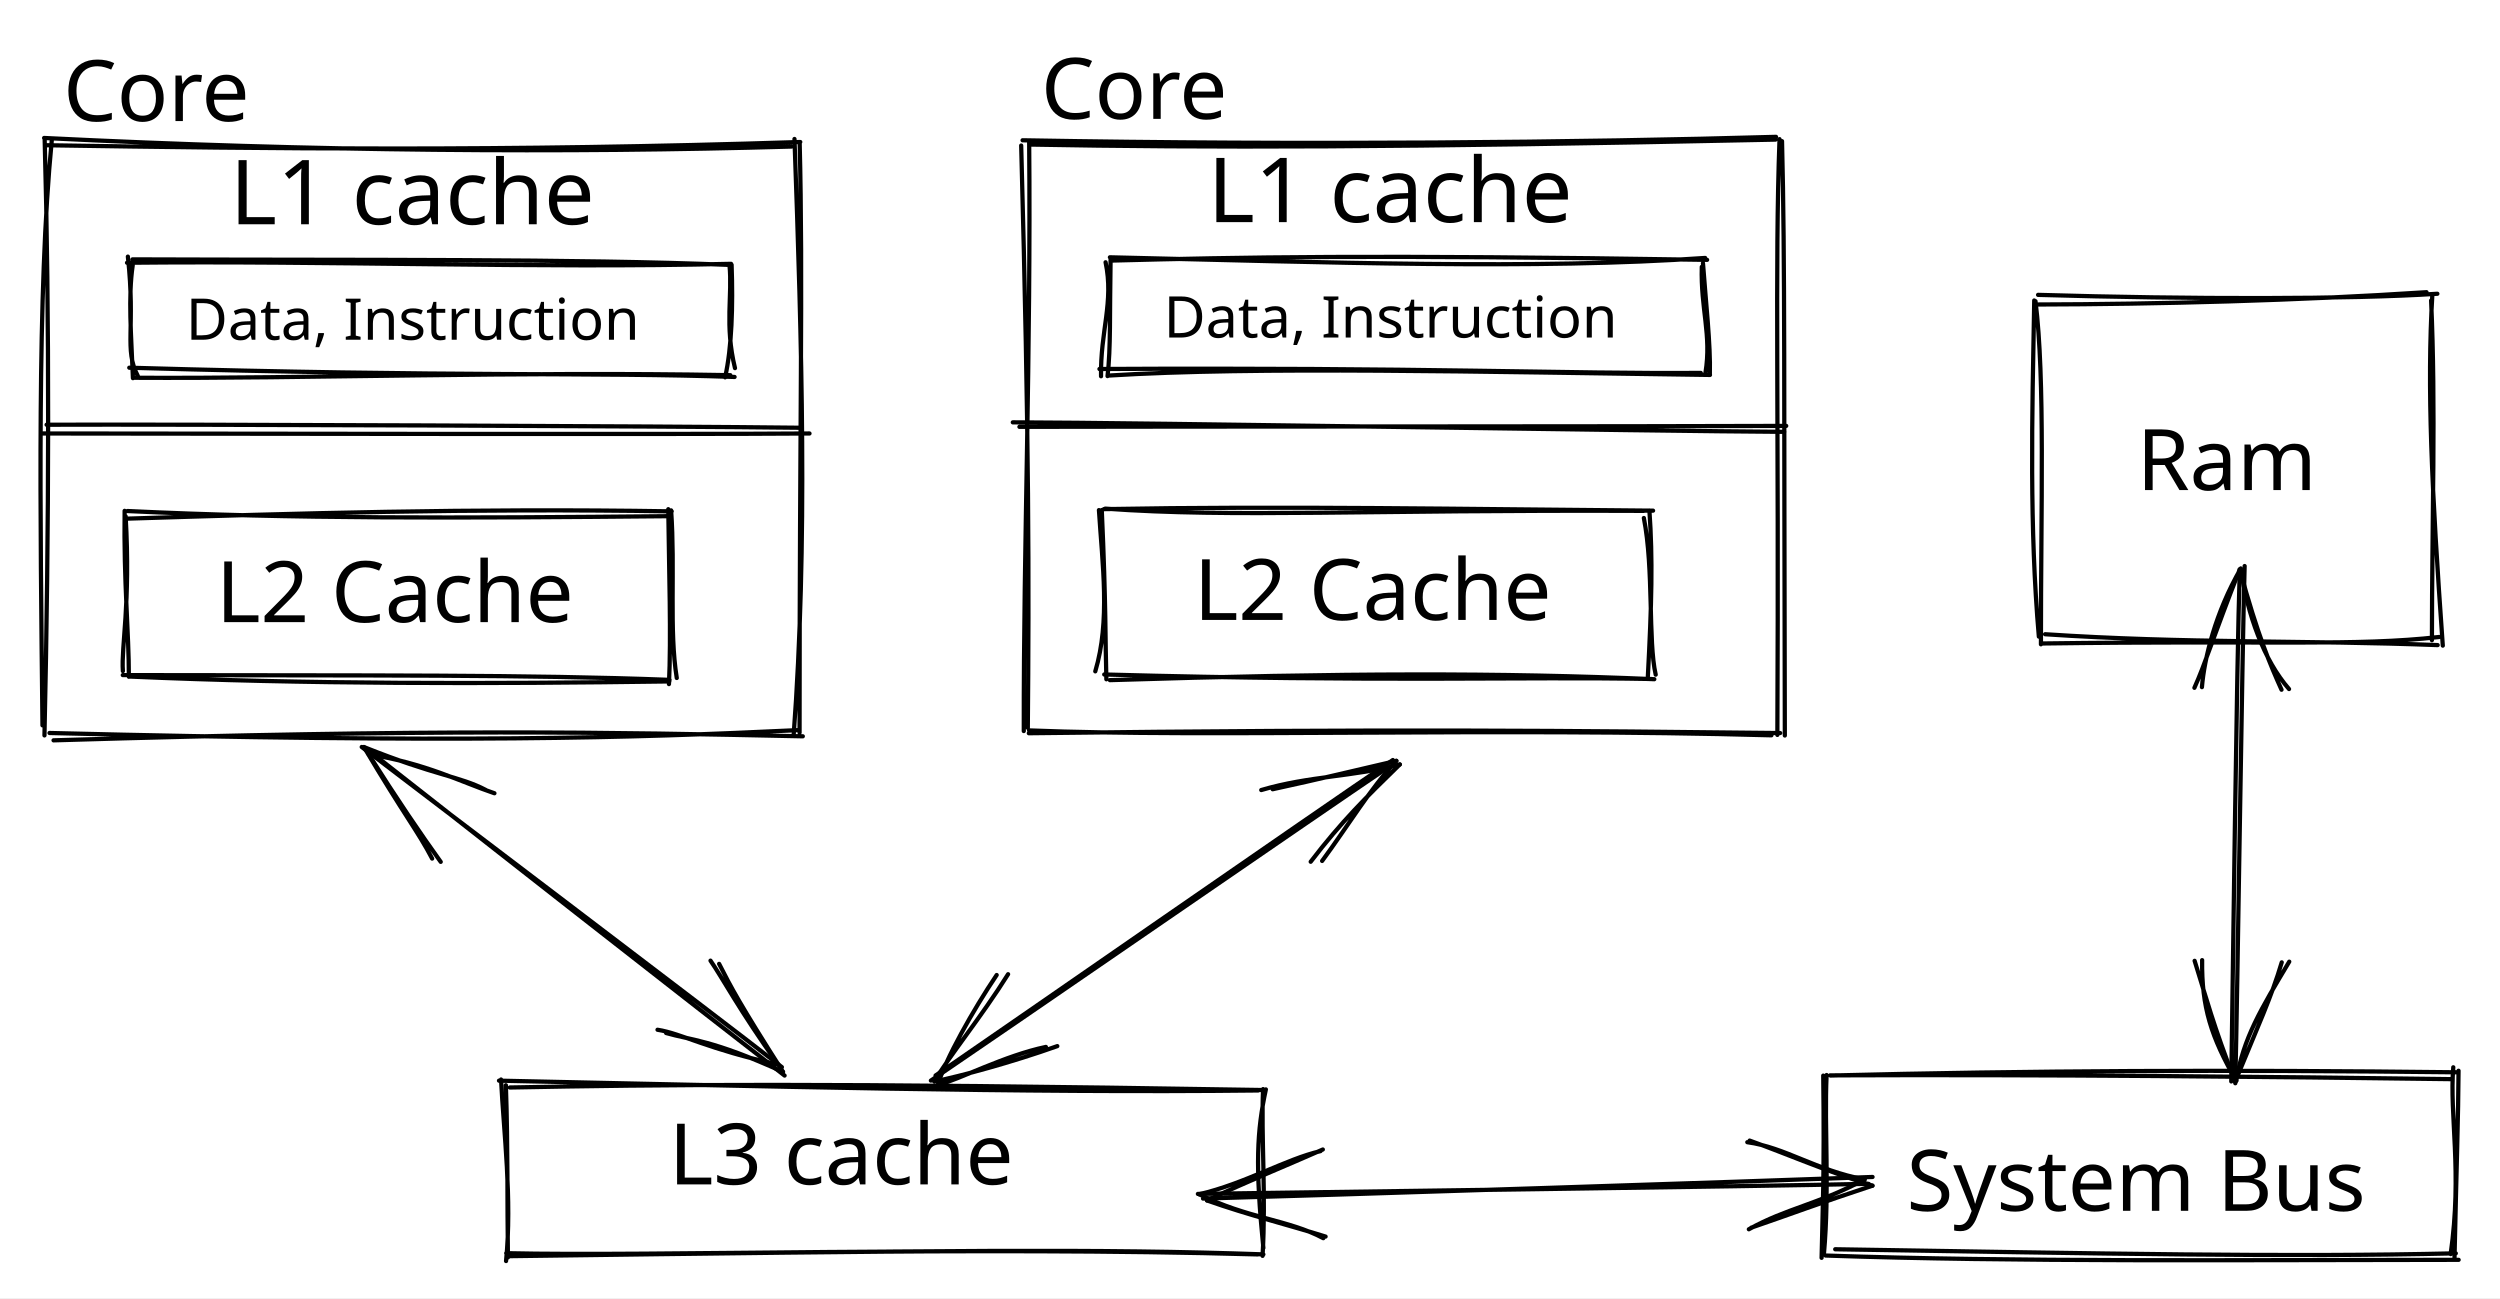
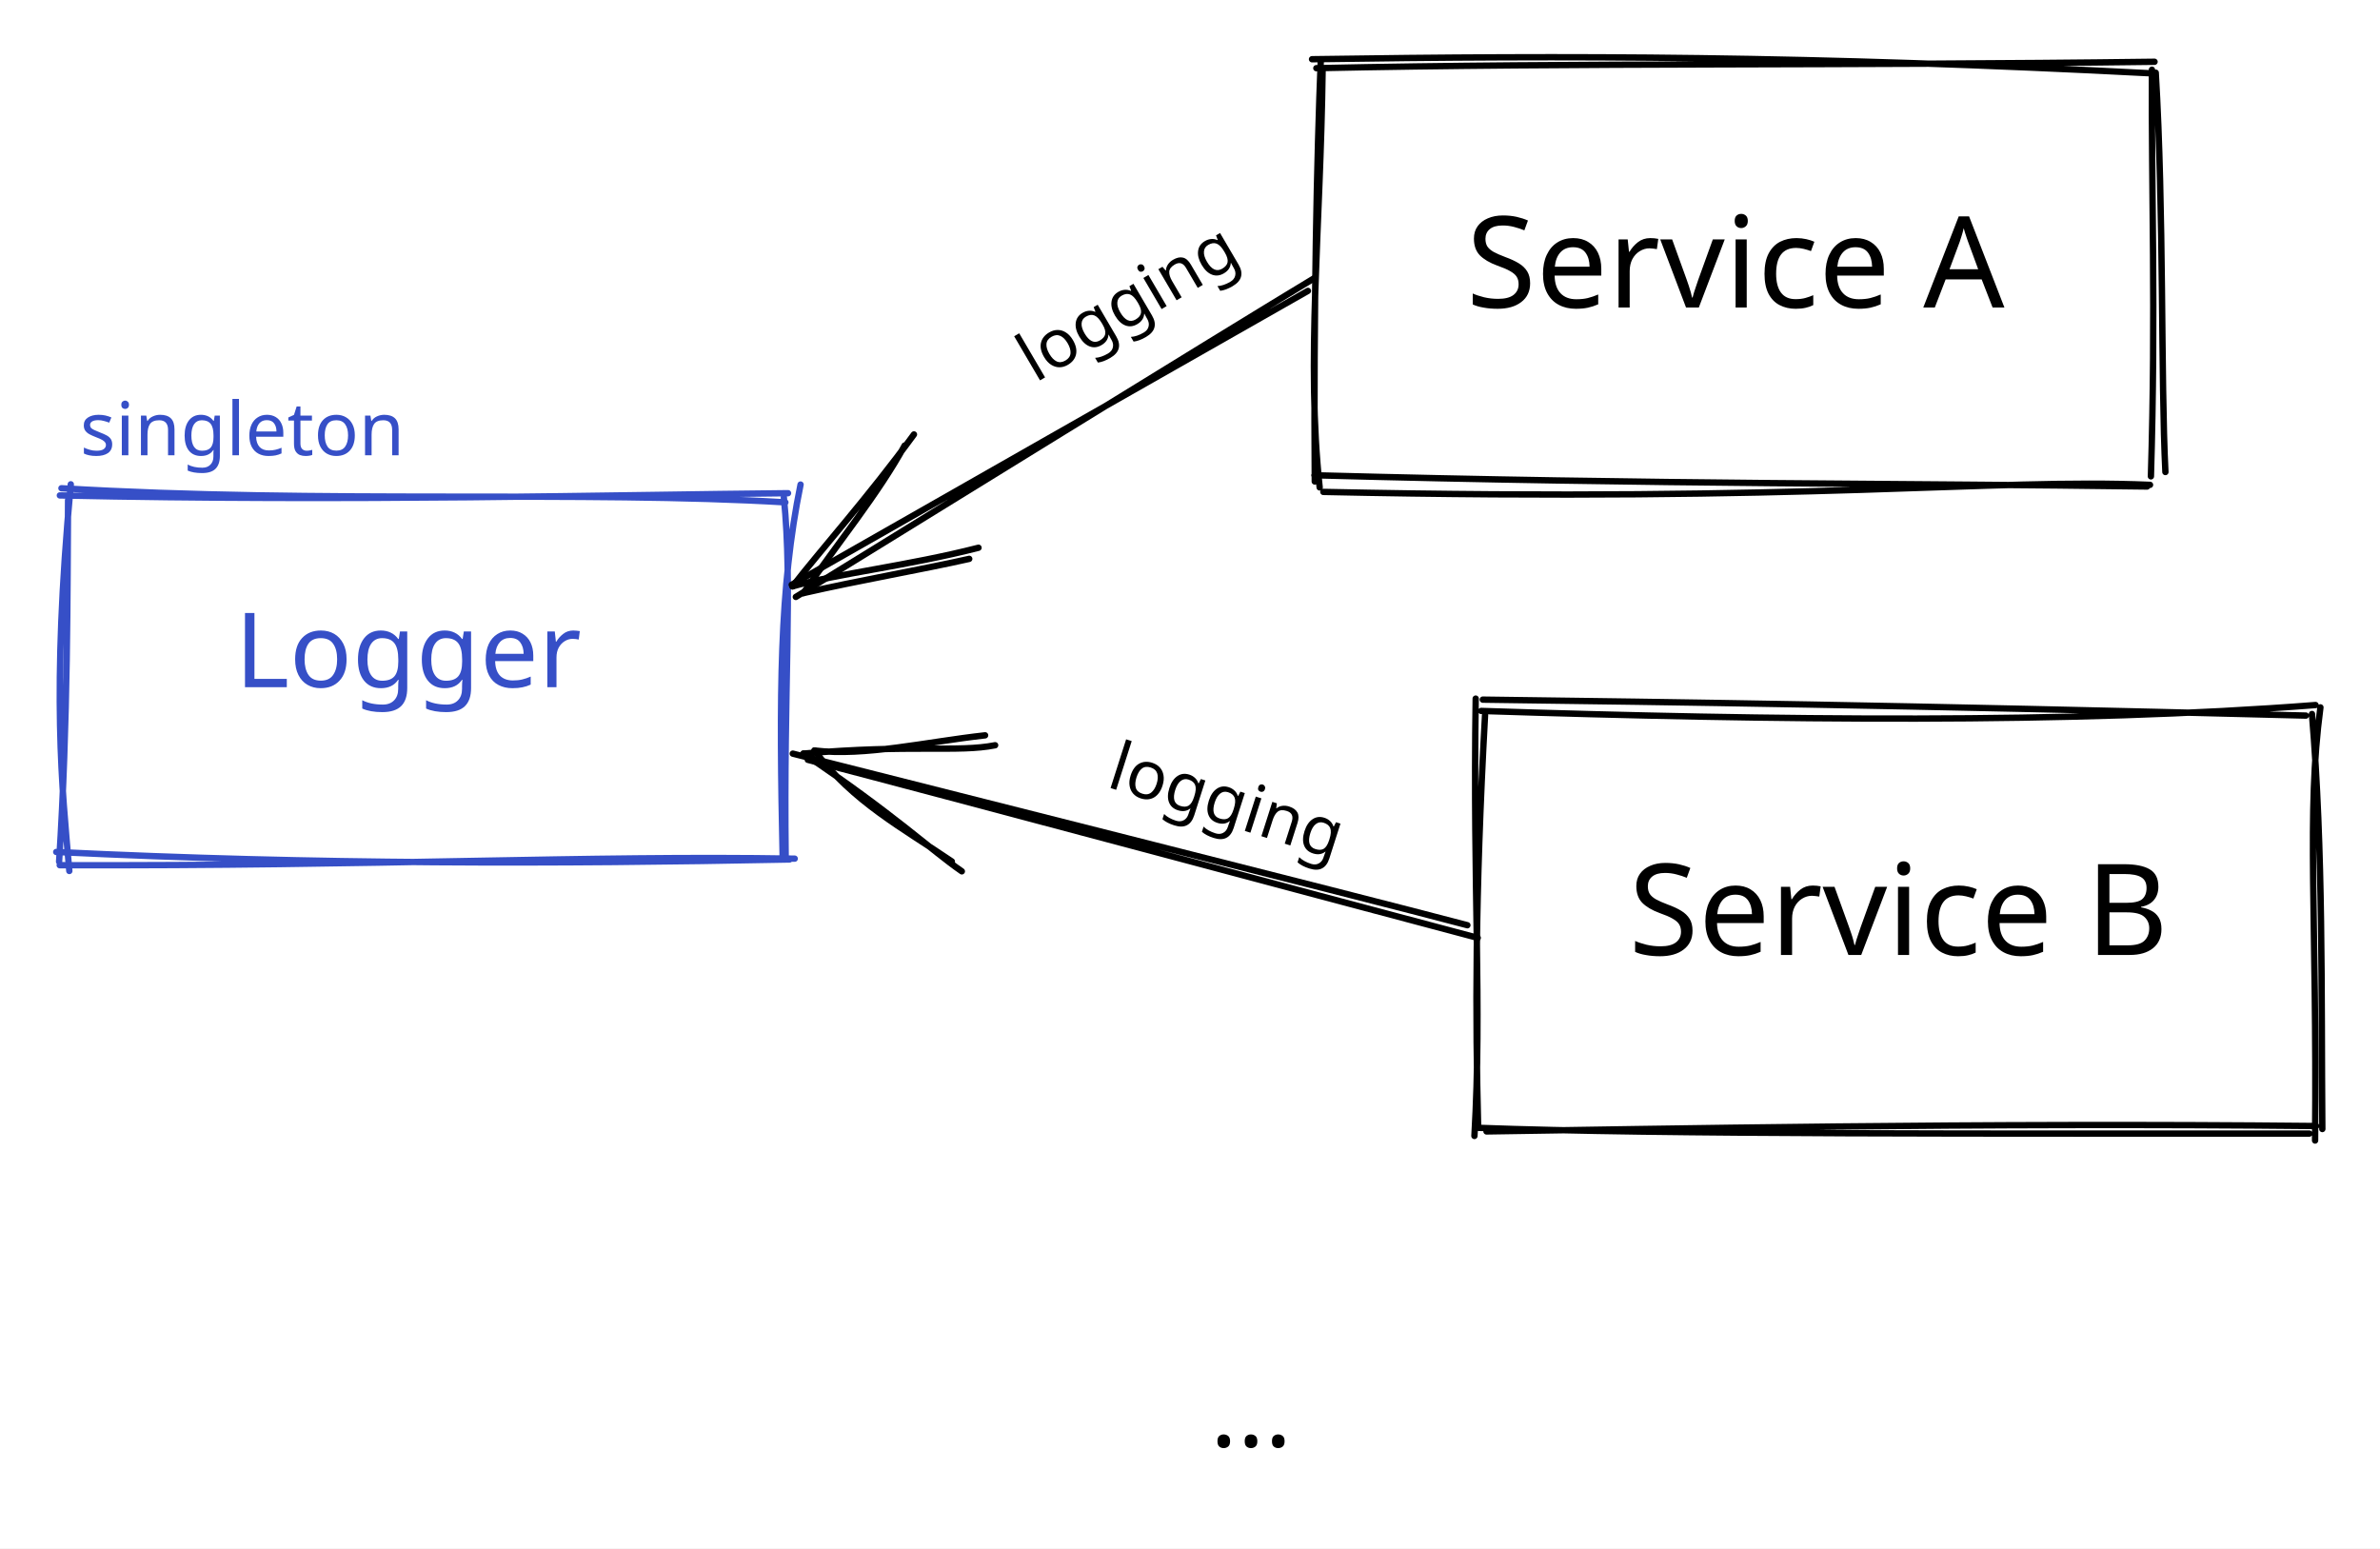
- <svg xmlns="http://www.w3.org/2000/svg" version="1.1" viewBox="0 0 588.889 305.765" width="588.889" height="305.765">
+ <svg xmlns="http://www.w3.org/2000/svg" version="1.1" viewBox="0 0 374.556 243.667" width="374.556" height="243.667">
  
-   eyJ2ZXJzaW9uIjoiMSIsImVuY29kaW5nIjoiYnN0cmluZyIsImNvbXByZXNzZWQiOnRydWUsImVuY29kZWQiOiJ4nO1cXNtS28hcdTAwMTZ9z1dQzGvQdPfu67yBXHSES5xwXHUwMDE5XGI+NUVcdFu2XHUwMDA1sq1YMmCm8u9nt0hsybZcdTAwMWPhQY5yzogqwJJstbrX2nvti/z3m42NzXhcdTAwMWN6m39sbHqPTTfwW0P3YfOt3X/vXHIjf9DHQyx5XHUwMDFkXHJGw2ZyZjeOw+iP3393w9Dp+PHNYHDnNFx1MDAwN73nt3mB1/P6cYQn/lx1MDAwN19vbPyd/E5daOg1Y7ffXHS85FxyyaHUtSid3VtcdTAwMWb0k+tSrpjkXGaEmpzhR7t4vdhr4eG2XHUwMDFiRN70iN21OdjaXHUwMDFi3F5u38jd0yY81MJ+3JV/Ti/b9oPgLFx1MDAxZVx1MDAwN8935Ta7o2FqUFE8XHUwMDFj3HmXfivu2qvP7J+8L1x1MDAxYeCsTd81XHUwMDFjjDrdvlx1MDAxN0WZ91xmQrfpx2O7j5DJ3udZ+GNjuudcdTAwMTFfbYFjNJNggDLFOeVETo6PkylcdTAwMDKHXHUwMDE4w4VUWlFiQM9cZq02XGJcdTAwMDZDO7TfSLJNXHUwMDA3d+M27zo4wn5rck48dPtR6Fx1MDAwZXHNpuc9fL9pJVx1MDAxZI2b4EZcdTAwMTMutVx1MDAxMpNTup7f6cb2XHUwMDFjMFx1MDAwZVx1MDAxM8xIbVx1MDAwMH9cdTAwMTE2XZ7IS1aGUlwiqCRA+eSIXHUwMDFkRHjQSlDy1+zMdt1h+G1cdTAwMDY3I/tcInVcdTAwMDN27O9mIZaGWWr1ZXt0flx1MDAxZp3cN1x1MDAxYk/R5+bhXHUwMDA32Nl7fJh8Vlx1MDAwNpPucDh42JxcdTAwMWP5+u2/6dBGYct9xlx1MDAxOZU46UQykIxNZz7w+3d4sD9cboLpvkHzblxuzWTv17eLOVx1MDAxMXuP8VwiOlBQuXRgglx1MDAwM8VR0MJ0MO8udnvyy83WSU1cZt61XHUwMDFmQO6M9ytPXHUwMDA34nCmiLTQMkpcdTAwMGIqsnSghjjUXHUwMDAyXHUwMDE0XHUwMDA0I4Ko8tjA5Tz6mZhHu1x1MDAwMkG5lOz10f6aeJwu+6BcdTAwMWaf+U925lx1MDAxOcns3XN7fjDOrFxcXHUwMDAyVFx1MDAxY2ltkMbGjVx1MDAxYnl4xVx1MDAwNJY6c+524HcskDdcdTAwMDOvnUV47KO/mVx1MDAxY45cdTAwMDep+27itV38uOFBa/ZcdTAwMWVcdTAwMDZDv+P33eA8PY7VqJVC3lxmtTTVmimhTGFmnVx1MDAxZl3eXlx1MDAwNXKL3V7Vm1x1MDAxN7fnjZNwfF11ZoF2NNNcZjlcdTAwMDFSWU8y42a4Q3CnXHUwMDA0aVx1MDAxNOMp0//avNLaMZRrgyNcdTAwMTZGXG6yiGbS4ZIpKagmwKXiMEc7YtBRcuD0XHUwMDE3pFx1MDAxZHWoXCKM4pSjqVPo+YvS8JhuNFx1MDAxMU55VMydtHVQczK2pfRcXKpcdTAwMDZpaiZm3Vx1MDAxZtVGMM5lcZKqXHUwMDBm9YP3tX7ok+OjoTytX5P9eqvqJKXCXHUwMDAxXCJcdTAwMTRww1xis4DLkpRTXHUwMDA3XHUwMDE1ojBcdTAwMTRcYpM4Iao0llK8XHUwMDE0XHUwMDA1q8FRcuI4XHUwMDE2SEHLUiO5XHUwMDAwJblcdTAwMTZGXHUwMDE5PcdSzaxcdTAwMWFEMFabpSt5XHUwMDE0XFygfLQqLVlaP/9cdTAwMTCspvU+isLGw6d6x41atWC/RnTVwcqsxaFKMUO1XCJ407NoVY5cdTAwMDJcctRGXG7oVKQsXHUwMDBmrWhTmd1cZno3s1x1MDAxOK5UOohkrtDzUIxPUv5v6lNQyHFcZl3Wj1bzXHUwMDAytC7yKVx1MDAxOCRcbs7tZDNtmCaqsE/ZdWP37cZBXHUwMDFmb2rUjC20XHUwMDE3Olx1MDAxN5o3eevwLfNjXFzdychcXNaiy5RCiNTU/Yi1LvvUOf9cdTAwMWM8XHUwMDA2jW3S3b++VZ9cdTAwMGWidtVZi0KPgVx1MDAxMVx1MDAxNFx1MDAwMDmJXHUwMDE4NCrDWiDEYVx1MDAwNnChkUeWviWSVifphkm+Qc+TXHUwMDE2jIOAI1x1MDAxYYzmoOajL1x1MDAxYz36Qi6qzdjV/IvIXHUwMDAzKtVCUXTMtHgu4PLDVmf3ZPfP2/unWtN/2CbEuzurOlJBOEIxLaQhQFx1MDAxNHqaXHUwMDE5oGpcdTAwMDdcdTAwMDVcdTAwMDbaOsNwRaA8oJpF4mdcdTAwMWWL2qDppVL8gu6jeCbgmG3UloQg61xyOb6PZSm/krG9yFx1MDAxMVx1MDAwMKXoXHUwMDA3tCyeea7fX/hXXHUwMDA3bbl/y7tfdsbB4OyocVp1em1hrIG+XHUwMDFjXHRmuFFEpXRPXCLfNLHyjaGBVqjgeInqTVx1MDAxOVx1MDAwNydcdTAwMWMpjFx1MDAxYVx1MDAwNim0yFx1MDAxMZA5ulx0XHUwMDE0e1LqXHUwMDE12JZcZm3dbItid1x1MDAxOO/4/Zbf78y+xeu3co5cdTAwMDRuXHUwMDE011x1MDAwNr2eXHUwMDFm4zA+XHL8fjx7RvK52zah3fXcOcrgJ+dcdTAwMWVcdTAwMGLtx2XT6tP/NqYznryY/P/X24Vn56/hzNvfpP+upOBA5KZcdFx1MDAxMMtcdTAwMThcdTAwMTdcdTAwMTNaXFzCfd56fNx9uLpcdTAwMGJcdTAwMDcnu63bq+vxkb4+rjpzXHUwMDE5ht4giFx1MDAxNJojLrkmU2f0nMtjXHUwMDBlXHUwMDFlXCKKXG5JOJToXHUwMDE5X6liRFxmhl2gYEqstVSMzodBO9xcdTAwMGJcdTAwMWJHLPjSrlx0cn+iU3YhXHUwMDAzyFx1MDAxNStG5YvEVNZ6hlx1MDAwYshGVMyCXHUwMDE392LbzZvRvaeuL6/fn0Zum1x1MDAxMN5cdGX1uWBcdTAwMWNcdTAwMWLxXHUwMDAzMUxiVCOzKlx1MDAxMVWZIzHcMdpcdTAwMDY1QFx1MDAxNS+NXGbFXG5Gglx1MDAxYaSllD8hcb0+lfjr14tcdTAwMTjPz+5xXHUwMDE0Q4IyUdzL9HbGdbX1rtb2boPh9jZ1e7RcdTAwMTFWnllcdTAwMTKDb4l3q5SUTFx1MDAwMssyyzYmcCOE0lxcXHUwMDExXGZIeXnMep2SXHUwMDExY9yuXHUwMDFjLcHLlM68f0tGOVpcdTAwMTDysyS42sZcYlx1MDAxMMWz8EycXHUwMDA2V41cdTAwMTNyXHUwMDEymdtBdHDzuHPKaeVpyoX1cFx1MDAwNJjkRppU4eM5XHRPXHUwMDFjbVxmI5IoSahhpZH0VSpGXGZsM1x1MDAxNDU/oWBUulaDlIWcxSpqXHUwMDEzxYTQxcubXHUwMDBm9Vx1MDAxMVdfYjG+Prv5tK9cdTAwMWW924NRr/JYXHUwMDE12lFGXHUwMDEwRVx1MDAxMFx1MDAwMHjTMNPrxpUt41x1MDAxOODW2qGlL7HX7VUqRoraSq38XHUwMDE59c1/K0brqlx1MDAxODGSz1t0nKgpyFx1MDAwYiq9n+mJu7Pv9UzjMDxtMqNuj7rV5y3nSSpcdTAwMWWXkklFtJlxMsY4SmmRtO0hPlmZld5/XjRCXHUwMDE2oZMhUHHWruRkqMxvIVx1MDAxNbhwXFzy4ljtbT+xvuufRIfN47q/I89PXHUwMDBlzy4qj1UpbEKAXG6OIYuQesbHXHUwMDAwUVx1MDAwZVx1MDAxYWzObFx1MDAwM41Er1tcdTAwMWVWi9WNOPpcdTAwMGaGdrjiNcyFYcn/YdlomTdAu1x1MDAwMkJzVjzl1uqyxu5FUO9cdTAwMWWI3faH0edw1HV55Vx1MDAxOcaEQygyx6D8XHUwMDExXHUwMDE4k854XHUwMDAzTVx1MDAxMlx1MDAxNUdAXG6GU1JeK+lqhSNcdTAwMDB0XHUwMDBiWtJ/K0f/b5UjynKdIzDAXHUwMDAwTNHi1I1cdTAwMGXOhr6+U+Ge8aPhZUd079lR1alLiW3zVqiKUFx0XHUwMDEwO99cdTAwMTnqclx1MDAxMFx1MDAwZSdcdTAwMTibg2ZcdTAwMDSlXFyZz1x1MDAxYSmUjEpcdTAwMTFjbL5gUeFcYmWcSW865am/p/SAa53hVSV950pKXHUwMDBlclx1MDAxZligXFzZXHUwMDA0XHUwMDBiXHUwMDE3xbNcdTAwMDWtj0dcdTAwMWZcdTAwMGaPO0HvoHd2afa9mPvHjcqDlbOkVY2DwVs2c2DlxJFMoUPWRlx1MDAxMGpEiVx1MDAxZEBsXHUwMDFlnvNKjlx1MDAxMcaBcUNLXGIsJmbwdeuYb5d9bvlP1K1RgMLSPPh6XHUwMDA1KFx1MDAxNMl7P0/pXHUwMDAywyByS75cdTAwMWHjb1x1MDAxYuJcdTAwMTXvXHUwMDBiXFxcdTAwMGWditpcdTAwMDWgLInwpNGoQEWqpJtcdTAwMDR4wjiaXHUwMDFijjLPNuSVmUPEUFx1MDAxMpWL4NRY3bLIhylIvNxcdTAwMDI3N1Gjilx1MDAxMGNbNX5NNTo1XHUwMDFi359cdTAwMDU/KNBXk/C1ObKj3FwijtBcdTAwMDLXXHSjXHSiXHUwMDE4NdMsuZ1cdTAwMGI3tLhGzYKOXHUwMDAwwGhNXHUwMDE5KpNvJ0zMV1ZcdTAwMDfnjWm5XHUwMDEzzI6JKonXsd1xRlx1MDAxOSnF3JjU3Fx1MDAxOFZQ3LMkn1x1MDAxMd2zh19Vd2/lwtduc8B9oVx1MDAwZc+1XqkuiblcIlxisVGjXHUwMDE0xc3Xclx1MDAwZlVR86WoQ5nmzHD7h2aDZ1x1MDAxMIlcdTAwMDI3SiSJ8zK7mp9cdTAwMDU4tzl6+5j1XHUwMDAyiYNcdTAwMWFcdTAwMWRww6iAWI7Cglx1MDAwN7w4/ii9ilx1MDAwMK+y9Vr+TVx1MDAxMilLgcbLSPQxNlx1MDAxZEI1ulx1MDAxY5k66dlQgENcdTAwMDRcdTAwMTMoUCWKQ5DASzZeaLtcYoKLXHUwMDEyaq/JbHw0b7yyOfRcdLt/WWOWXHUwMDBiZrvNwfiFtmxpTiG/XHUwMDAxj1qjSsxLirrw4eSs2b10W1x1MDAxZsObYf/TxfFWwOpVt2ecXG5r0KxzNoJJyLZcdCHo1/ZcdTAwMTQg11x1MDAwZcdcculIXHUwMDE0XG6FXHUwMDA1elxmI0qJ2/Pjilx1MDAxOck2+T5cdTAwMDe0y0YqVvF0/FLA5qZcdTAwMTTyfa9moHFGXvDw2+Gx3qnd7l14e97TbixcdTAwMGa3x/TssPJYXHUwMDA1SFx1MDAxYVx1MDAxMNBcZlx1MDAxMFxmXHUwMDFmWDZ04FxcJqFcdTAwMDNBQ25bWcrEKi329Vwi2jbtXGLG1pxS6Fx1MDAxZlx1MDAxY7pEhe07sr/nXHUwMDA1g6dD8O5cdTAwMWZfIaXgvze9i1642+5cdTAwMWWrSHxotGsy6lx1MDAxNfvc76Z6XHSJhEzXXCLKTimcjaPY623soNdNweBnJVx1MDAxNVKjWU2Yq/ynKnB6uTJQXFyXL4dPRW1cdTAwMDPeZuZ5w5lso2RcdTAwMGWG6Vx1MDAxMjWcRj2Xelbh1U2D0M5cdTAwMGY6k4RcdTAwMTU0TNicJ11gNFxmRVcr1p1RsM2Hr6DJ8+tbedJ4uSfKSGNUgcLWLFx1MDAwNY5cdTAwMThA8Xm5rpKiXHUwMDAzaCN50j3yqyvjXFw02W0rXHUwMDBipNfUxUtcdTAwMWFRwI5cdTAwMDfMXHUwMDBivtmvx1x1MDAwZrfV5SUui3dcdFx1MDAwZlx1MDAwZo/N48Zj5ZumuORL0pSMm7VVLyCJfzA6YmAhPVx1MDAxZMjEoGhiI0JDUW1g8MTNfKujXHUwMDA0+yWEqozaxlKXzljqO55K0sWpXHUwMDFj8XxOXG7ki752qDGSjDx9vNo+jq5Y56hXXHUwMDFmntTGlYeq1klZmHJDiX3gN1x1MDAwYlVcZqDX4/p4oTpcdTAwMWJcdTAwMDYrStvHINaricvXrusrh526vSqIVjuM1dSqyO/CXHUwMDAyLSXB8L94KLt8ZSvKWUFJtjqelatcdTAwMTjorsm9wI+KYJQ+d3JIwzHizrRpfe+BxOUySppcdTAwMTVcdTAwMWWK/CeSdWXOXHUwMDE1TCO/RJhcdTAwMTJmXHUwMDAwqDJaairoglwiXHUwMDE4XHUwMDA1q+Oo0VxcoyXWU7n2wkTyclx1MDAwN7WRqYLZqlx1MDAxYzpgZiWB1EwuXHUwMDE4XHUwMDE1TZq3MGBiXG7+XHUwMDE39HJcdTAwMGWa7bY1XHUwMDBm5DzF/Obb52+6YXhcdTAwMTYj7CZcdTAwMGKCyPZb3+z1dFx1MDAxNjbvfe9hZ554v7WTzVx1MDAxYclkRq0t8uyt/v31zdf/XHUwMDAyNUmrYCJ9
+   eyJ2ZXJzaW9uIjoiMSIsImVuY29kaW5nIjoiYnN0cmluZyIsImNvbXByZXNzZWQiOnRydWUsImVuY29kZWQiOiJ4nO1aXVPbyFx1MDAxMn3nV7i8r0E7Pd+TN4ePJFx1MDAwYlx0XHQsRcitrS1Flm1cdTAwMDVZMpKMYVP577dHXHUwMDEwS5ZlI1x1MDAwM3Z5q1ahiD0jjXp6+vQ508OPnVarnd2N/PbrVtu/9dww6CbupP3Ktt/4SVx1MDAxYcRcdTAwMTF20fx7XHUwMDFhj1x1MDAxMy+/c5Blo/T177+7o5HTXHUwMDBmsm9xfOV48fD+MT/0h36UpXjj//B7q/Uj/116UeJ7mVx1MDAxYvVDP38g7yreXHUwMDA1hlVbP8ZR/l4wnIPmTNPpXHUwMDFkQbqP78v8Lnb33DD1i1x1MDAxZdvUXHUwMDBlVHR+dT3+Y7S/XHUwMDFmfJh8T5OLL8GfxWt7QVx1MDAxOJ5ld+H9rFxcbzBOSkalWVx1MDAxMl/5XHUwMDE3QTdcdTAwMWLYt1fap8+lMXqteCqJx/1B5KfpzDPxyPWC7M62XHUwMDExMm2998LrVtFyi992qXE4k4ZcdTAwMTnKjCBgROFcdTAwMTI7XHUwMDAy5cphwMBowUAqQkXFtL04jFx1MDAxM2vab0zynqdcbuO+ud5VXHUwMDFmLYy603uyxI3SkZvgmlx1MDAxNfdNfk1cdTAwMWG4XHUwMDAznCtOtVx1MDAxNMCKXHUwMDE3XHL8oD/I8Fx1MDAwZaFcdTAwMWTAKVx1MDAxOVBcdTAwMTRcYlxiqlx1MDAwYlv8fFmoXHUwMDAxI1x1MDAxNVx1MDAxN0WHNWD0vptHyF9Vr1x1MDAwZdxk9OC9dmq/lIy3dlx1MDAxZlTDq1x1MDAxY2Kllfe/xr13R3CZXHUwMDFl+5H8OOlcXLH+oTdcdTAwMWRrJlx1MDAxZd0kiSftac/PV8vGlVx1MDAwN9Hl6T5cdTAwMWOk6Thx92+PTsjg6rTZuFx1MDAwZp+KKY9HXfc+dvNlxH9cdTAwMWGYUtP+MIiusDNcdTAwMWGHYdFcdTAwMTZ7V0W475RcZp7DWebfZrVcdTAwMTDTfFx1MDAxMcQ0wlx1MDAwYlxiY7wxwj5dy06oXHUwMDA2XHUwMDE33t3ny/G79HuiT+5Ot1x1MDAxZmFcdTAwMGVcdTAwMTeKSqpcYidKc0LVLMIkdVx1MDAxNEgquFx1MDAwNi6EVGtcdTAwMDOYoI5gVDAhuFx1MDAxNJyCnEdcdTAwMThcdTAwMDWHXHUwMDAwI4C9WoLUklUhXHUwMDA2mCyEUrK0bC+GsWXRKoyQfIVoLaJcIo6ys+CfPKlLh3GGTlx1MDAxNlx1MDAxOHY4OTVz06E7XGbCu5l1zqNcdTAwMWFccj+O+30/KXs+9dGEfEyx0GP26U5cdTAwMTj0LVx1MDAwZdqh35tcdTAwMDVIXHUwMDE2IFx1MDAwNU67s7jkXHUwMDE4XHUwMDBmrXFx+OR9tzrJOFx0+kHkhn/OWvY0bJZcIqBKf1x1MDAwNDsl4JxcdTAwMWGDc/yWdY77N322++7SXHUwMDFmXGZcdTAwMGZcdTAwMGaSvf3+9oNTOppTxY3mhjFliJxcdTAwMDUnI47kXHUwMDAyXHUwMDE5hVLgiJz10Vx1MDAxZjeOXHUwMDA0TiQwblx1MDAwNFBSR4DIkFx1MDAwMolaXHUwMDExpGNcdTAwMTCIiTlcdTAwMDZkXHUwMDAyY5HK0jT+PehcdTAwMDRHKqaRwLXG+XPdXHUwMDE0nWlg1zbDmK5cdTAwMDUoWeizTVx1MDAwMLQwbilGl+pUQVx1MDAxN+FcdTAwMTTj0lx1MDAxMDu5xjCFz/Li7+vrL+5Xd198mKiod/0x2HaYYpg5XHUwMDE4XHUwMDE41KC245qx0lx1MDAxYeZcdTAwMDMo41xibVxmXHUwMDAzrjVhqmpYXHUwMDAxUpJfz9CoXGZcdTAwMWNMXHUwMDAykjCkceRcdTAwMTJVXHUwMDAzUilcdTAwMWNlL2KMJKZ8yy9cbqWEgOJ8XHUwMDFkXHUwMDE0Wi8na5mgXHUwMDE0XHUwMDE08vzoLjlkl/GBPPa/x5CCOvzWVKU+Q/02UKm44mz9KnWhSFx1MDAxNVx1MDAxMoNLiFx1MDAxNXiw3pfbXHUwMDBlMK1cdTAwMWNcZknMkUZqTJJ6llx1MDAwNsFcdTAwMTjH2LQsjZZEl/H30lxiK23JXHUwMDBiVTpcdTAwMGYhLVx1MDAxNFx1MDAxMKNcdTAwMTh5eVxiLYtGq331XG7RWMdzlMy0LiG2Mz+5XHQ8v9WpJ7ZcdTAwMDVE5uFEymJ1jsqGQbdbJppZNnuMIapcdTAwMDRXXHUwMDE4uVx1MDAxNHr30K/Bnlx1MDAxNouwZ1BcYnHEX/NccuLyVLSt2ENyI5jnOOWKMylopVx1MDAwMoOij1xuKbQymlx1MDAwMvJcbltcdTAwMWL2NFjm0lx1MDAwNFx1MDAwNO7yXHUwMDE0aD1cdTAwMGZFrlx1MDAxZG0vgYqZcKlr2I1cdTAwMDFOhKIuWVx1MDAxZJq5rU+E5qpEUbLDTbI3QdRFpYadXHUwMDA1w/0qLzaBRVx1MDAwZWZvbK1EvUlcdTAwMTU1nFx1MDAwYsyWVFx1MDAxMylLN/XdkbX5oWFKrG0/6j5uwvJcbuOMXHSMYYLkyF2Ai0RcdTAwMGJFtMSE0E2zvXg4XGYydOynOIiyqlx1MDAwM3NPdSyQXHUwMDA3vjunfHFcbuW+KuJHdsRZjVJ8alx1MDAxNZjIv0w///Wq9u7dhaFqr/kgLcbbKf//JDVulqhxXHUwMDAzUNp6PZau9jqxx4JPp+q7N/pwfVx1MDAxYutxpye3Pl1cdTAwMTnmXGKU4tIg5pRkslLOwpXhSisteVVJbKlcdTAwMThXXHUwMDE0XGZcbpxccteMx/vdy84/MDw799IxdD6Ls87F23rVnMuBhmL8XHUwMDE5JeNcdTAwMDXjPrZ3qJ/ISlx1MDAxYV/jXHUwMDAyrKKqnqTxxUKNj6RKXHRa0Fx1MDAxY7jLXHUwMDE3b0uBS4E6jCNmiarWsuxcdTAwMDCMgKOlwmRqpFx1MDAxNEhh69NcdTAwMTmGz1x1MDAwM3Ve4yOd41x1MDAwZlx1MDAxNVx1MDAxYpb4mjNcbitcdTAwMDTjy0j8N1x1MDAxYpX4j1x1MDAxMM9cIon/5olcdTAwMTKfwkKNj/trW5rjzY9Zl2e4LcVcdTAwMWVcdTAwMTi6jDSZPZmQyJeCXHSqXHUwMDA1W1x1MDAxZvRQnljOXHUwMDE0XHUwMDFjXHUwMDE5j4Kuo0yqXHUwMDFjIGgjSG4ko4rMXHUwMDE1mUFgrzBcdTAwMTKeUMB6jsS3PGHWKPGXw6Kkr3dRYGtiUHZIqikztIjfjWl8tIFw3CEz3Fx1MDAxY+I6con6Zt5cYoei8KHMVke53Zj9u1X/wujNe+dcdTAwMDN3Rdm/sDxITbX1V/5SmmtKpWheozg63lP0TFx1MDAxZPBj9/hcdTAwMGKMw+HN228n25e/UDdcdTAwMGK7eUVlpFxiqFJcdTAwMDbP81x1MDAxOVx1MDAxOIcgVVxuXHUwMDFigrjRrdRcdTAwMGKpPXShuFx1MDAwZZJQ7NOmYujL5TNWXGZdnJLNXHUwMDFmWnPMqVx1MDAxYzarJOxWkD37UMyeXilkXHUwMDA2TblQ9oC5qbJcYuM+kni/teBQrF5YrOlcdTAwMTBsasvT4Le4RIhcdTAwMTlcclx1MDAxN1Yx2lxcu59f7kZcdTAwMDHvT8Iv6uT0xL19f5DQ3vbhXHUwMDBmXHUwMDE5XHUwMDA29yT2IFx1MDAxOIhcdTAwMTCY6swsXHUwMDAwXHUwMDE5dyQ6hkqOnZxUi4baOJwy0IxzXHUwMDAwSdd3XCLWXGaAdneFe45cclx1MDAxZktb5+kn1Vx1MDAwNP9D4FxmXHUwMDAy+cKSlzLSVulpc/1OXCI3OefD4c31V3Y0vOhcdTAwMDRcdTAwMTP19/ZcdTAwMWZAXHUwMDBiWFajZ5rlNXqhOOJcdTAwMTFcdTAwMTXX+vR7nWAnVbgxSXFcdTAwMDdvNnw6XHUwMDA2KEXp8/9Gqym8XHUwMDFjx6lHXHUwMDE23yiyrFx1MDAxOfeg2nlcdTAwMTCubXc0OsvQN1OZj+5cdTAwMGa6XHUwMDBmXHUwMDEzLFx1MDAwNmvfXHUwMDA0/uTNfFx1MDAwMPzWyy87alx1MDAwZVSLXHTfOv/Hz52f/1x1MDAwN1x1MDAxNd43eCJ9
  <defs>
    <style>
      @font-face {
        font-family: "Virgil";
        src: url("https://unpkg.com/@excalidraw/excalidraw@0.13.0/dist/excalidraw-assets/Virgil.woff2");
      }
      @font-face {
        font-family: "Cascadia";
        src: url("https://unpkg.com/@excalidraw/excalidraw@0.13.0/dist/excalidraw-assets/Cascadia.woff2");
      }
    </style>
  </defs>
-   <rect x="0" y="0" width="588.889" height="305.765" fill="#ffffff" />
-   <g stroke-linecap="round" transform="translate(11.33339 33.45986) rotate(0 88.44443 69.62648)">
-     <path d="M-0.94 -0.96 C62.63 2.21, 121.65 2.6, 175.11 1.06 M-0.51 0.75 C52.49 1.58, 106.79 2.25, 177.17 -0.01 M175.81 -0.72 C177.53 47.67, 178.98 94.28, 175.6 139.91 M177.03 0.06 C177.85 32.36, 177 67.13, 177.01 139.12 M177.77 139.98 C132.23 139.01, 91.73 138.21, 1.28 140.93 M176.78 138.52 C137.33 140.41, 96.34 141.58, 0.33 139.2 M-1.33 137.4 C-1.85 88.21, -2.63 35.33, 0.87 -0.5 M-0.86 139.77 C0.24 91.01, 0.33 40.63, -0.82 -0.91" stroke="#000000" stroke-width="1" fill="none" />
+   <rect x="0" y="0" width="374.556" height="243.667" fill="#ffffff" />
+   <g stroke-linecap="round" transform="translate(10 77.72327) rotate(0 57.07237 29.05505)">
+     <path d="M-0.33 -0.89 C40.56 1.55, 82.3 -0.55, 113.6 1.33 M-0.58 0.24 C45.01 1.23, 87.45 0.13, 114.02 -0.11 M115.99 -1.47 C112.66 14.79, 112.61 31.48, 113.18 57.53 M113.36 0.56 C114.78 14.57, 113.31 30.2, 113.65 57.34 M114.26 57.53 C77.78 58.25, 39.81 58.34, -1.15 56.35 M115.07 57.4 C82.35 56.86, 49.48 58.58, -0.6 58.43 M0.91 59.34 C-0.21 46.23, -1.94 31.57, 1.14 -1.51 M-0.7 57.87 C0.72 35.59, 0.6 14.63, 0.71 1" stroke="#364fc7" stroke-width="1" fill="none" />
  </g>
-   <g transform="translate(14.88896 10.51539) rotate(0 23 12.5)">
-     <text x="0" y="18" font-family="Virgil, Segoe UI Emoji" font-size="20px" fill="#000000" text-anchor="start" style="white-space: pre;" direction="ltr">Core</text>
+   <g transform="translate(36.97968 93.12632) rotate(0 26.26627 10.50651)">
+     <text x="0" y="15.013" font-family="Virgil, Segoe UI Emoji" font-size="16.343px" fill="#364fc7" text-anchor="start" style="white-space: pre;" direction="ltr">Logger</text>
  </g>
-   <g transform="translate(54.14423 34.37137) rotate(0 44.45745 13.23138)">
-     <text x="0" y="18.463" font-family="Virgil, Segoe UI Emoji" font-size="21.17px" fill="#000000" text-anchor="start" style="white-space: pre;" direction="ltr">L1 cache</text>
+   <g transform="translate(12.59419 61.05553) rotate(0 24.80703 7.296185)">
+     <text x="0" y="10.592" font-family="Virgil, Segoe UI Emoji" font-size="11.674px" fill="#364fc7" text-anchor="start" style="white-space: pre;" direction="ltr">singleton</text>
  </g>
-   <g stroke-linecap="round" transform="translate(30.62176 61.77499) rotate(0 70.56736 13.24823)">
-     <path d="M-0.7 0.12 C47.14 -0.4, 95.39 1.48, 141.58 0.37 M0.6 -0.68 C53.66 -0.47, 105.91 -0.84, 141.07 0.62 M141.21 0.64 C141.94 7.74, 140.03 14.79, 142.51 24.94 M141.71 0.59 C142.06 10.28, 141.76 20.14, 140.18 27.11 M142.41 27.02 C109.65 25.86, 76.75 27.07, -0.17 24.84 M141.41 26.6 C90.53 25.67, 41.5 27.45, 0.94 27.21 M1.85 26.8 C-1.48 20.48, 1.36 15.62, -0.5 -1.33 M0.69 27.3 C0.28 17.03, -0.46 8.18, 0.64 0.71" stroke="#000000" stroke-width="1" fill="none" />
+   <g stroke-linecap="round" transform="translate(207.3332 10) rotate(0 65.7778 32.88889)">
+     <path d="M-0.85 -0.68 C39.5 -1.28, 77.19 -1.27, 131.85 1.57 M-0.17 0.73 C41.4 -0.16, 82.28 0.36, 131.74 -0.28 M131.93 1.44 C133.23 23.18, 132.72 49.58, 133.45 64.28 M131.33 0.97 C131.22 19.9, 131.97 38.51, 131.17 64.96 M131.03 66.3 C106.05 65.26, 78.12 69.05, 0.93 67.41 M130.57 66.56 C93.11 66.04, 54.06 66.25, -0.48 64.79 M0.35 66.7 C-1.79 46.62, 0.49 26.4, 0.82 0.83 M-0.42 65.77 C-0.62 39.22, -0.08 14.31, 0.53 -0.61" stroke="#000000" stroke-width="1" fill="none" />
  </g>
-   <g transform="translate(43.7778 68.09872) rotate(0 60.61111 8.465239)">
-     <text x="0" y="11.93" font-family="Virgil, Segoe UI Emoji" font-size="13.544px" fill="#000000" text-anchor="start" style="white-space: pre;" direction="ltr">Data, Instruction</text>
-   </g>
-   <g stroke-linecap="round" transform="translate(29.55554 120.6543) rotate(0 64.44444 19.55554)">
-     <path d="M0.56 1.51 C39.36 0.3, 81.23 -0.97, 128.67 -0.2 M0.45 -0.28 C39.38 1.58, 77.71 1.41, 128.62 0.93 M127.86 -0.71 C128.03 13.73, 128.56 29.5, 128.02 40.49 M128.53 -0.43 C129.51 13.36, 128.05 27.87, 129.86 39.05 M128.16 39.49 C94.35 38.23, 59.54 38.5, -0.63 38.37 M128.11 39.86 C85.56 40.45, 42.21 40.53, 0.95 38.71 M-0.61 37.42 C-1.03 31.56, 1.23 21.83, 0.04 0.96 M0.8 38.76 C0.81 28.47, -0.43 16.56, -0.2 -0.32" stroke="#000000" stroke-width="1" fill="none" />
-   </g>
-   <g transform="translate(50.88889 128.5432) rotate(0 47.5 12.5)">
-     <text x="0" y="18" font-family="Virgil, Segoe UI Emoji" font-size="20px" fill="#000000" text-anchor="start" style="white-space: pre;" direction="ltr">L2 Cache</text>
+   <g transform="translate(226.611 30.38889) rotate(0 46.5 12.5)">
+     <text x="46.5" y="18" font-family="Virgil, Segoe UI Emoji" font-size="20px" fill="#000000" text-anchor="middle" style="white-space: pre;" direction="ltr">Service A</text>
  </g>
  <g stroke-linecap="round">
-     <g transform="translate(10 101.0987) rotate(0 89.77782 0)">
-       <path d="M0.98 -1.05 C30.92 -1.18, 148.84 -0.72, 178.52 -0.34 M0.03 1.01 C30.43 1.02, 151.03 1.27, 180.68 1.01" stroke="#000000" stroke-width="1" fill="none" />
+     <g transform="translate(206.4444 44.66666) rotate(0 -40.8889 24.44444)">
+       <path d="M0.55 -0.99 C-13.05 7.19, -67.57 40.88, -81.2 49.27 M-0.61 1.11 C-14.36 8.9, -68.32 39.65, -81.85 47.35" stroke="#000000" stroke-width="1" fill="none" />
+     </g>
+     <g transform="translate(206.4444 44.66666) rotate(0 -40.8889 24.44444)">
+       <path d="M-64.07 25.44 C-68.23 33.06, -74.53 40.67, -80.01 48.67 M-62.61 23.7 C-69.76 33.5, -77.18 41.76, -81.72 47.61" stroke="#000000" stroke-width="1" fill="none" />
+     </g>
+     <g transform="translate(206.4444 44.66666) rotate(0 -40.8889 24.44444)">
+       <path d="M-53.91 43.28 C-61.49 44.99, -71.18 46.65, -80.01 48.67 M-52.45 41.53 C-63.5 44.36, -74.89 45.64, -81.72 47.61" stroke="#000000" stroke-width="1" fill="none" />
    </g>
  </g>
-   <g stroke-linecap="round" transform="translate(241.6667 32.94447) rotate(0 88.44443 69.62648)">
-     <path d="M1.19 1.11 C42.73 1.87, 87.21 1.84, 176.56 -0.06 M-0.79 0.1 C66.07 1.3, 131.61 0.58, 176.68 -0.71 M178.1 0.31 C178.82 28.89, 178.53 58.67, 178.76 140.31 M177.51 -0.17 C176.39 30.62, 177.38 62.87, 177 140.17 M175.6 140.26 C109.31 138.44, 42.97 140.8, 0.74 139.11 M177.66 139.73 C130.73 139.21, 86.31 138.7, 0.68 139.77 M0.44 138.5 C0.74 104.59, 0.77 71.24, -1.12 1.34 M-0.51 139.26 C-0.57 94.47, 1.2 50.54, 0.76 0.43" stroke="#000000" stroke-width="1" fill="none" />
+   <g stroke-linecap="round" transform="translate(232.9999 111.8889) rotate(0 65.7778 32.88889)">
+     <path d="M0.36 -1.79 C30.93 -1.39, 64 -0.96, 129.89 0.72 M0.11 -0.01 C46.01 1.47, 93.17 2.03, 131.41 -0.94 M132.18 -0.57 C129.94 16.26, 131.65 32.19, 131.34 67.59 M130.85 0.47 C132.65 22.07, 132.31 44.25, 132.48 65.78 M130.43 66.5 C82.26 66.49, 28.24 66.67, -0.44 65.59 M131.52 65.31 C78.51 64.76, 26.63 65.78, 0.94 66.16 M-0.96 66.87 C0.23 46.01, -1.22 28.26, -0.76 -1.95 M-0.38 65.25 C-0.8 48.43, -0.88 29.46, 0.71 0.69" stroke="#000000" stroke-width="1" fill="none" />
  </g>
-   <g transform="translate(245.2223 10) rotate(0 23 12.5)">
-     <text x="0" y="18" font-family="Virgil, Segoe UI Emoji" font-size="20px" fill="#000000" text-anchor="start" style="white-space: pre;" direction="ltr">Core</text>
-   </g>
-   <g transform="translate(284.4775 33.85598) rotate(0 44.45745 13.23138)">
-     <text x="0" y="18.463" font-family="Virgil, Segoe UI Emoji" font-size="21.17px" fill="#000000" text-anchor="start" style="white-space: pre;" direction="ltr">L1 cache</text>
-   </g>
-   <g stroke-linecap="round" transform="translate(260.9551 61.25961) rotate(0 70.56736 13.24823)">
-     <path d="M0.49 -0.65 C51.21 0.52, 101.44 2.28, 140.7 -0.5 M0.85 0.12 C31.31 -0.67, 61.65 -1.3, 141.16 -0.05 M139.91 1.6 C139.62 11.43, 142.23 17.65, 140.78 26.51 M140.19 0.74 C140.84 9.7, 142.01 19.96, 141.81 26.86 M139.67 26.58 C108.77 26.83, 74.45 25.24, -1.97 25.66 M141.84 27.06 C88.04 26.35, 35.09 25.04, 0.08 27.21 M-1.6 27.37 C-1.79 16.85, 1.44 9.85, -0.53 0.52 M-0.07 27.33 C0.71 20.67, 0.42 13.04, 0.65 -0.12" stroke="#000000" stroke-width="1" fill="none" />
-   </g>
-   <g transform="translate(274.1111 67.58334) rotate(0 60.61111 8.465239)">
-     <text x="0" y="11.93" font-family="Virgil, Segoe UI Emoji" font-size="13.544px" fill="#000000" text-anchor="start" style="white-space: pre;" direction="ltr">Data, Instruction</text>
-   </g>
-   <g stroke-linecap="round" transform="translate(259.8888 120.1389) rotate(0 64.44444 19.55554)">
-     <path d="M0.46 -0.33 C30.84 1.85, 61.37 -0.09, 127.31 0.2 M0.13 -0.21 C42.16 -0.99, 85.79 -0.2, 129.5 0.15 M127.33 1.88 C129.7 13.95, 128.3 30.85, 130.12 38.78 M128.64 0.12 C129.44 11.54, 129.19 21.87, 128.25 39.62 M129.79 39.85 C93.79 38.32, 57.01 38.33, 1.55 40.07 M129.08 39.8 C98.36 39.21, 66.87 40.55, 0.22 38.74 M-1.89 38 C1.66 26.14, -0.22 12.85, -1.03 0.02 M0.72 39.87 C0.45 30.77, 0.67 22.87, -0.36 0" stroke="#000000" stroke-width="1" fill="none" />
-   </g>
-   <g transform="translate(281.2222 128.0278) rotate(0 47.5 12.5)">
-     <text x="0" y="18" font-family="Virgil, Segoe UI Emoji" font-size="20px" fill="#000000" text-anchor="start" style="white-space: pre;" direction="ltr">L2 Cache</text>
+   <g transform="translate(251.7777 132.2777) rotate(0 47 12.5)">
+     <text x="47" y="18" font-family="Virgil, Segoe UI Emoji" font-size="20px" fill="#000000" text-anchor="middle" style="white-space: pre;" direction="ltr">Service B</text>
  </g>
  <g stroke-linecap="round">
-     <g transform="translate(240.3333 100.5833) rotate(0 89.77782 0)">
-       <path d="M-0.2 -0.04 C29.94 -0.13, 150.51 -0.11, 180.42 -0.26 M-1.76 -1.1 C28.32 -1.03, 149.9 0.98, 179.92 1.14" stroke="#000000" stroke-width="1" fill="none" />
+     <g transform="translate(231.9999 146.7769) rotate(0 -53.27777 -13.55382)">
+       <path d="M-1.07 -1.18 C-18.99 -5.92, -89.58 -23.69, -107.23 -28.18 M0.56 0.81 C-16.98 -3.83, -86.78 -22.52, -104.87 -27.21" stroke="#000000" stroke-width="1" fill="none" />
+     </g>
+     <g transform="translate(231.9999 146.7769) rotate(0 -53.27777 -13.55382)">
+       <path d="M-76.97 -31.06 C-86.35 -30.02, -95.8 -27.73, -103.82 -28.67 M-75.39 -29.5 C-81.23 -28.34, -88.35 -29.67, -105.55 -28.19" stroke="#000000" stroke-width="1" fill="none" />
+     </g>
+     <g transform="translate(231.9999 146.7769) rotate(0 -53.27777 -13.55382)">
+       <path d="M-82.2 -11.21 C-89.95 -16.49, -97.72 -20.55, -103.82 -28.67 M-80.63 -9.66 C-85.33 -12.89, -91.29 -18.61, -105.55 -28.19" stroke="#000000" stroke-width="1" fill="none" />
    </g>
  </g>
-   <g stroke-linecap="round" transform="translate(119.3334 255.7653) rotate(0 88.88885 20)">
-     <path d="M-1.79 -1.21 C58.53 0.04, 121.27 1.75, 177.04 1.1 M0.77 0.4 C36.47 -0.27, 73 -0.75, 177.7 0.99 M178.85 0.85 C176.76 10.63, 176.3 18.57, 178.26 38.21 M178.19 0.78 C177.71 11.97, 178.91 25.67, 178.07 40.06 M176.95 39.72 C108.33 37.8, 34.41 40.23, -0.09 39.43 M178.26 39.71 C140.29 38.37, 102.21 38.76, 0.65 40.13 M-0.13 41.28 C1.33 26.66, -0.68 11.02, -1.31 -1.48 M0.31 40.43 C0.12 27.35, 0.34 15.01, -0.17 -0.13" stroke="#000000" stroke-width="1" fill="none" />
+   <g transform="translate(158.4454 40.93171) rotate(329.6115 19.5 6.5)">
+     <text x="0" y="10" font-family="Virgil, Segoe UI Emoji" font-size="10.598px" fill="#000000" text-anchor="start" style="white-space: pre;" direction="ltr">logging </text>
  </g>
-   <g transform="translate(157.5556 260.9876) rotate(0 46 12.5)">
-     <text x="0" y="18" font-family="Virgil, Segoe UI Emoji" font-size="20px" fill="#000000" text-anchor="start" style="white-space: pre;" direction="ltr">L3 cache</text>
+   <g transform="translate(174.0555 119.8333) rotate(17.71306 19.5 6.5)">
+     <text x="0" y="10" font-family="Virgil, Segoe UI Emoji" font-size="10.598px" fill="#000000" text-anchor="start" style="white-space: pre;" direction="ltr">logging </text>
  </g>
-   <g stroke-linecap="round">
-     <g transform="translate(328.2222 180.2098) rotate(0 -53.77777 36.88889)">
-       <path d="M-0.13 -1.18 C-18.23 11.06, -89.83 60.78, -107.85 73.13 M-1.65 0.81 C-20 13.23, -90.99 62.17, -108.95 74.33" stroke="#000000" stroke-width="1" fill="none" />
-     </g>
-     <g transform="translate(328.2222 180.2098) rotate(0 -53.77777 36.88889)">
-       <path d="M-19.48 22.78 C-12.22 13.28, -6.28 7.45, 1.51 -0.14 M-16.79 22.59 C-10.55 14.14, -5.5 5.59, 0.7 -0.99" stroke="#000000" stroke-width="1" fill="none" />
-     </g>
-     <g transform="translate(328.2222 180.2098) rotate(0 -53.77777 36.88889)">
-       <path d="M-31.13 5.89 C-19.7 2.52, -9.54 2.81, 1.51 -0.14 M-28.44 5.7 C-17.74 3.39, -8.37 1.1, 0.7 -0.99" stroke="#000000" stroke-width="1" fill="none" />
-     </g>
-     <g transform="translate(328.2222 180.2098) rotate(0 -53.77777 36.88889)">
-       <path d="M-93.45 49.46 C-98.95 57.61, -105.64 69.48, -107.31 75.38 M-90.76 49.27 C-96.98 59.24, -104.83 68.78, -108.12 74.53" stroke="#000000" stroke-width="1" fill="none" />
-     </g>
-     <g transform="translate(328.2222 180.2098) rotate(0 -53.77777 36.88889)">
-       <path d="M-81.86 66.4 C-91.51 68.4, -102.4 74.13, -107.31 75.38 M-79.17 66.21 C-89.84 70.02, -101.98 73.29, -108.12 74.53" stroke="#000000" stroke-width="1" fill="none" />
-     </g>
-   </g>
-   <g stroke-linecap="round">
-     <g transform="translate(86.44446 175.7654) rotate(0 48.88887 38.66667)">
-       <path d="M0.15 0.81 C16.66 13.79, 82.04 64.99, 98.37 77.59 M-1.24 0.19 C15.24 12.81, 81.26 62.75, 97.73 75.6" stroke="#000000" stroke-width="1" fill="none" />
-     </g>
-     <g transform="translate(86.44446 175.7654) rotate(0 48.88887 38.66667)">
-       <path d="M30.02 11.09 C22.32 8.5, 13.59 3.95, 0.42 1.94 M28 10.32 C21.78 7.05, 16.16 6.99, -0.73 0.2" stroke="#000000" stroke-width="1" fill="none" />
-     </g>
-     <g transform="translate(86.44446 175.7654) rotate(0 48.88887 38.66667)">
-       <path d="M17.37 27.25 C12.73 20.8, 7.01 12.4, 0.42 1.94 M15.35 26.48 C11.89 19.89, 8.92 16.44, -0.73 0.2" stroke="#000000" stroke-width="1" fill="none" />
-     </g>
-     <g transform="translate(86.44446 175.7654) rotate(0 48.88887 38.66667)">
-       <path d="M70.46 67.57 C76.33 69.27, 81.21 69.09, 98 76.73 M68.44 66.8 C74.06 67.66, 80.4 71.43, 96.85 74.99" stroke="#000000" stroke-width="1" fill="none" />
-     </g>
-     <g transform="translate(86.44446 175.7654) rotate(0 48.88887 38.66667)">
-       <path d="M82.95 51.28 C85.8 56.88, 87.71 60.58, 98 76.73 M80.92 50.52 C83.82 54.72, 87.55 61.9, 96.85 74.99" stroke="#000000" stroke-width="1" fill="none" />
-     </g>
-   </g>
-   <g stroke-linecap="round" transform="translate(430.4444 253.0987) rotate(0 74.22223 21.33334)">
-     <path d="M0.66 0.21 C51.32 -0.02, 105.88 0.55, 146.94 1.1 M0.74 0.25 C46.97 -0.92, 94.53 -1.14, 148.56 -0.51 M147.44 -1.69 C146.5 9.43, 149.59 22.95, 146.82 42.31 M148.68 -0.88 C148.62 10.06, 148.22 20.95, 147.72 43.54 M148.03 42.13 C108.29 43.07, 65.84 42.2, 1.85 41.17 M148.7 43.66 C95.89 43.69, 44.37 44.19, -0.42 42.65 M-1.36 43.19 C-1.15 33, -0.67 23.31, -0.97 0.27 M-0.81 42.3 C0.55 26.98, -0.74 12.77, -0.18 0.13" stroke="#000000" stroke-width="1" fill="none" />
-   </g>
-   <g transform="translate(449.1111 267.2098) rotate(0 58 12.5)">
-     <text x="0" y="18" font-family="Virgil, Segoe UI Emoji" font-size="20px" fill="#000000" text-anchor="start" style="white-space: pre;" direction="ltr">System Bus</text>
-   </g>
-   <g stroke-linecap="round">
-     <g transform="translate(282.8889 282.432) rotate(0 79.11115 -2.666626)">
-       <path d="M0.49 -0.1 C26.85 -0.8, 132.08 -4.21, 158.2 -5.19 M-0.72 -1.2 C25.49 -1.6, 130.52 -2.95, 157.24 -3.58" stroke="#000000" stroke-width="1" fill="none" />
-     </g>
-     <g transform="translate(282.8889 282.432) rotate(0 79.11115 -2.666626)">
-       <path d="M28.17 -11.28 C20.08 -9.44, 10.37 -3.61, -0.42 -1.12 M28.71 -11.66 C20.48 -8.01, 10.85 -4.13, 1.43 0.34" stroke="#000000" stroke-width="1" fill="none" />
-     </g>
-     <g transform="translate(282.8889 282.432) rotate(0 79.11115 -2.666626)">
-       <path d="M28.82 9.23 C20.7 4.89, 10.79 4.53, -0.42 -1.12 M29.36 8.85 C20.93 6.2, 11.11 3.78, 1.43 0.34" stroke="#000000" stroke-width="1" fill="none" />
-     </g>
-     <g transform="translate(282.8889 282.432) rotate(0 79.11115 -2.666626)">
-       <path d="M129.06 7.13 C138 2.14, 145.13 1.37, 156.33 -4.6 M129.61 6.76 C138.53 3.7, 146.05 0.86, 158.18 -3.14" stroke="#000000" stroke-width="1" fill="none" />
-     </g>
-     <g transform="translate(282.8889 282.432) rotate(0 79.11115 -2.666626)">
-       <path d="M128.7 -13.38 C137.58 -12.19, 144.82 -6.77, 156.33 -4.6 M129.25 -13.76 C138.27 -10.52, 145.91 -7.06, 158.18 -3.14" stroke="#000000" stroke-width="1" fill="none" />
-     </g>
-   </g>
-   <g stroke-linecap="round" transform="translate(480.2222 69.98761) rotate(0 46.66669 40.44446)">
-     <path d="M-0.58 1.74 C27.93 1.67, 61.27 0.82, 91.35 -1.16 M-0.14 -0.53 C35.8 0.51, 73.41 0.54, 93.91 -0.79 M92.73 -0.56 C91.43 21.21, 92.55 45.04, 95.19 82.09 M92.44 0.8 C93.58 25.98, 92.64 52.38, 92.63 80.81 M93.98 81.97 C63.11 80.78, 34.41 81.6, 1.52 79.41 M94.32 80.06 C74.47 82.27, 55.9 80.84, 0.74 81.59 M0.04 79.97 C-2.19 54.11, -1.57 28.99, -1.05 0.79 M0.53 81.78 C0.51 49.61, 1.53 19.35, -0.75 0.97" stroke="#000000" stroke-width="1" fill="none" />
-   </g>
-   <g transform="translate(503.3333 97.43203) rotate(0 21 12.5)">
-     <text x="0" y="18" font-family="Virgil, Segoe UI Emoji" font-size="20px" fill="#000000" text-anchor="start" style="white-space: pre;" direction="ltr">Ram</text>
-   </g>
-   <g stroke-linecap="round">
-     <g transform="translate(525.5556 253.9876) rotate(0 1.777771 -59.99998)">
-       <path d="M0.98 1.18 C1.48 -18.81, 2.6 -100.26, 3.18 -120.65 M0.03 0.75 C0.32 -19.02, 1.34 -99.25, 2.03 -119.45" stroke="#000000" stroke-width="1" fill="none" />
-     </g>
-     <g transform="translate(525.5556 253.9876) rotate(0 1.777771 -59.99998)">
-       <path d="M-6.83 -27.82 C-6.97 -16.78, -4.73 -9.73, 1.21 0.6 M-8.6 -27.66 C-5.96 -19.29, -4.16 -12.24, 0.96 0.78" stroke="#000000" stroke-width="1" fill="none" />
-     </g>
-     <g transform="translate(525.5556 253.9876) rotate(0 1.777771 -59.99998)">
-       <path d="M13.69 -27.46 C7.07 -16.37, 2.83 -9.43, 1.21 0.6 M11.92 -27.3 C9.52 -19.17, 6.28 -12.2, 0.96 0.78" stroke="#000000" stroke-width="1" fill="none" />
-     </g>
-     <g transform="translate(525.5556 253.9876) rotate(0 1.777771 -59.99998)">
-       <path d="M13.64 -91.68 C7.72 -98.41, 3.82 -109.29, 2.26 -120.04 M11.87 -91.52 C9.29 -97.23, 6.32 -104.11, 2.02 -119.86" stroke="#000000" stroke-width="1" fill="none" />
-     </g>
-     <g transform="translate(525.5556 253.9876) rotate(0 1.777771 -59.99998)">
-       <path d="M-6.88 -92.13 C-6.32 -98.89, -3.74 -109.62, 2.26 -120.04 M-8.65 -91.97 C-6.18 -97.42, -4.12 -104.19, 2.02 -119.86" stroke="#000000" stroke-width="1" fill="none" />
-     </g>
+   <g transform="translate(190.4444 213.6666) rotate(0 7.5 10)">
+     <text x="0" y="14" font-family="Virgil, Segoe UI Emoji" font-size="16px" fill="#000000" text-anchor="start" style="white-space: pre;" direction="ltr">...</text>
  </g>
</svg>
